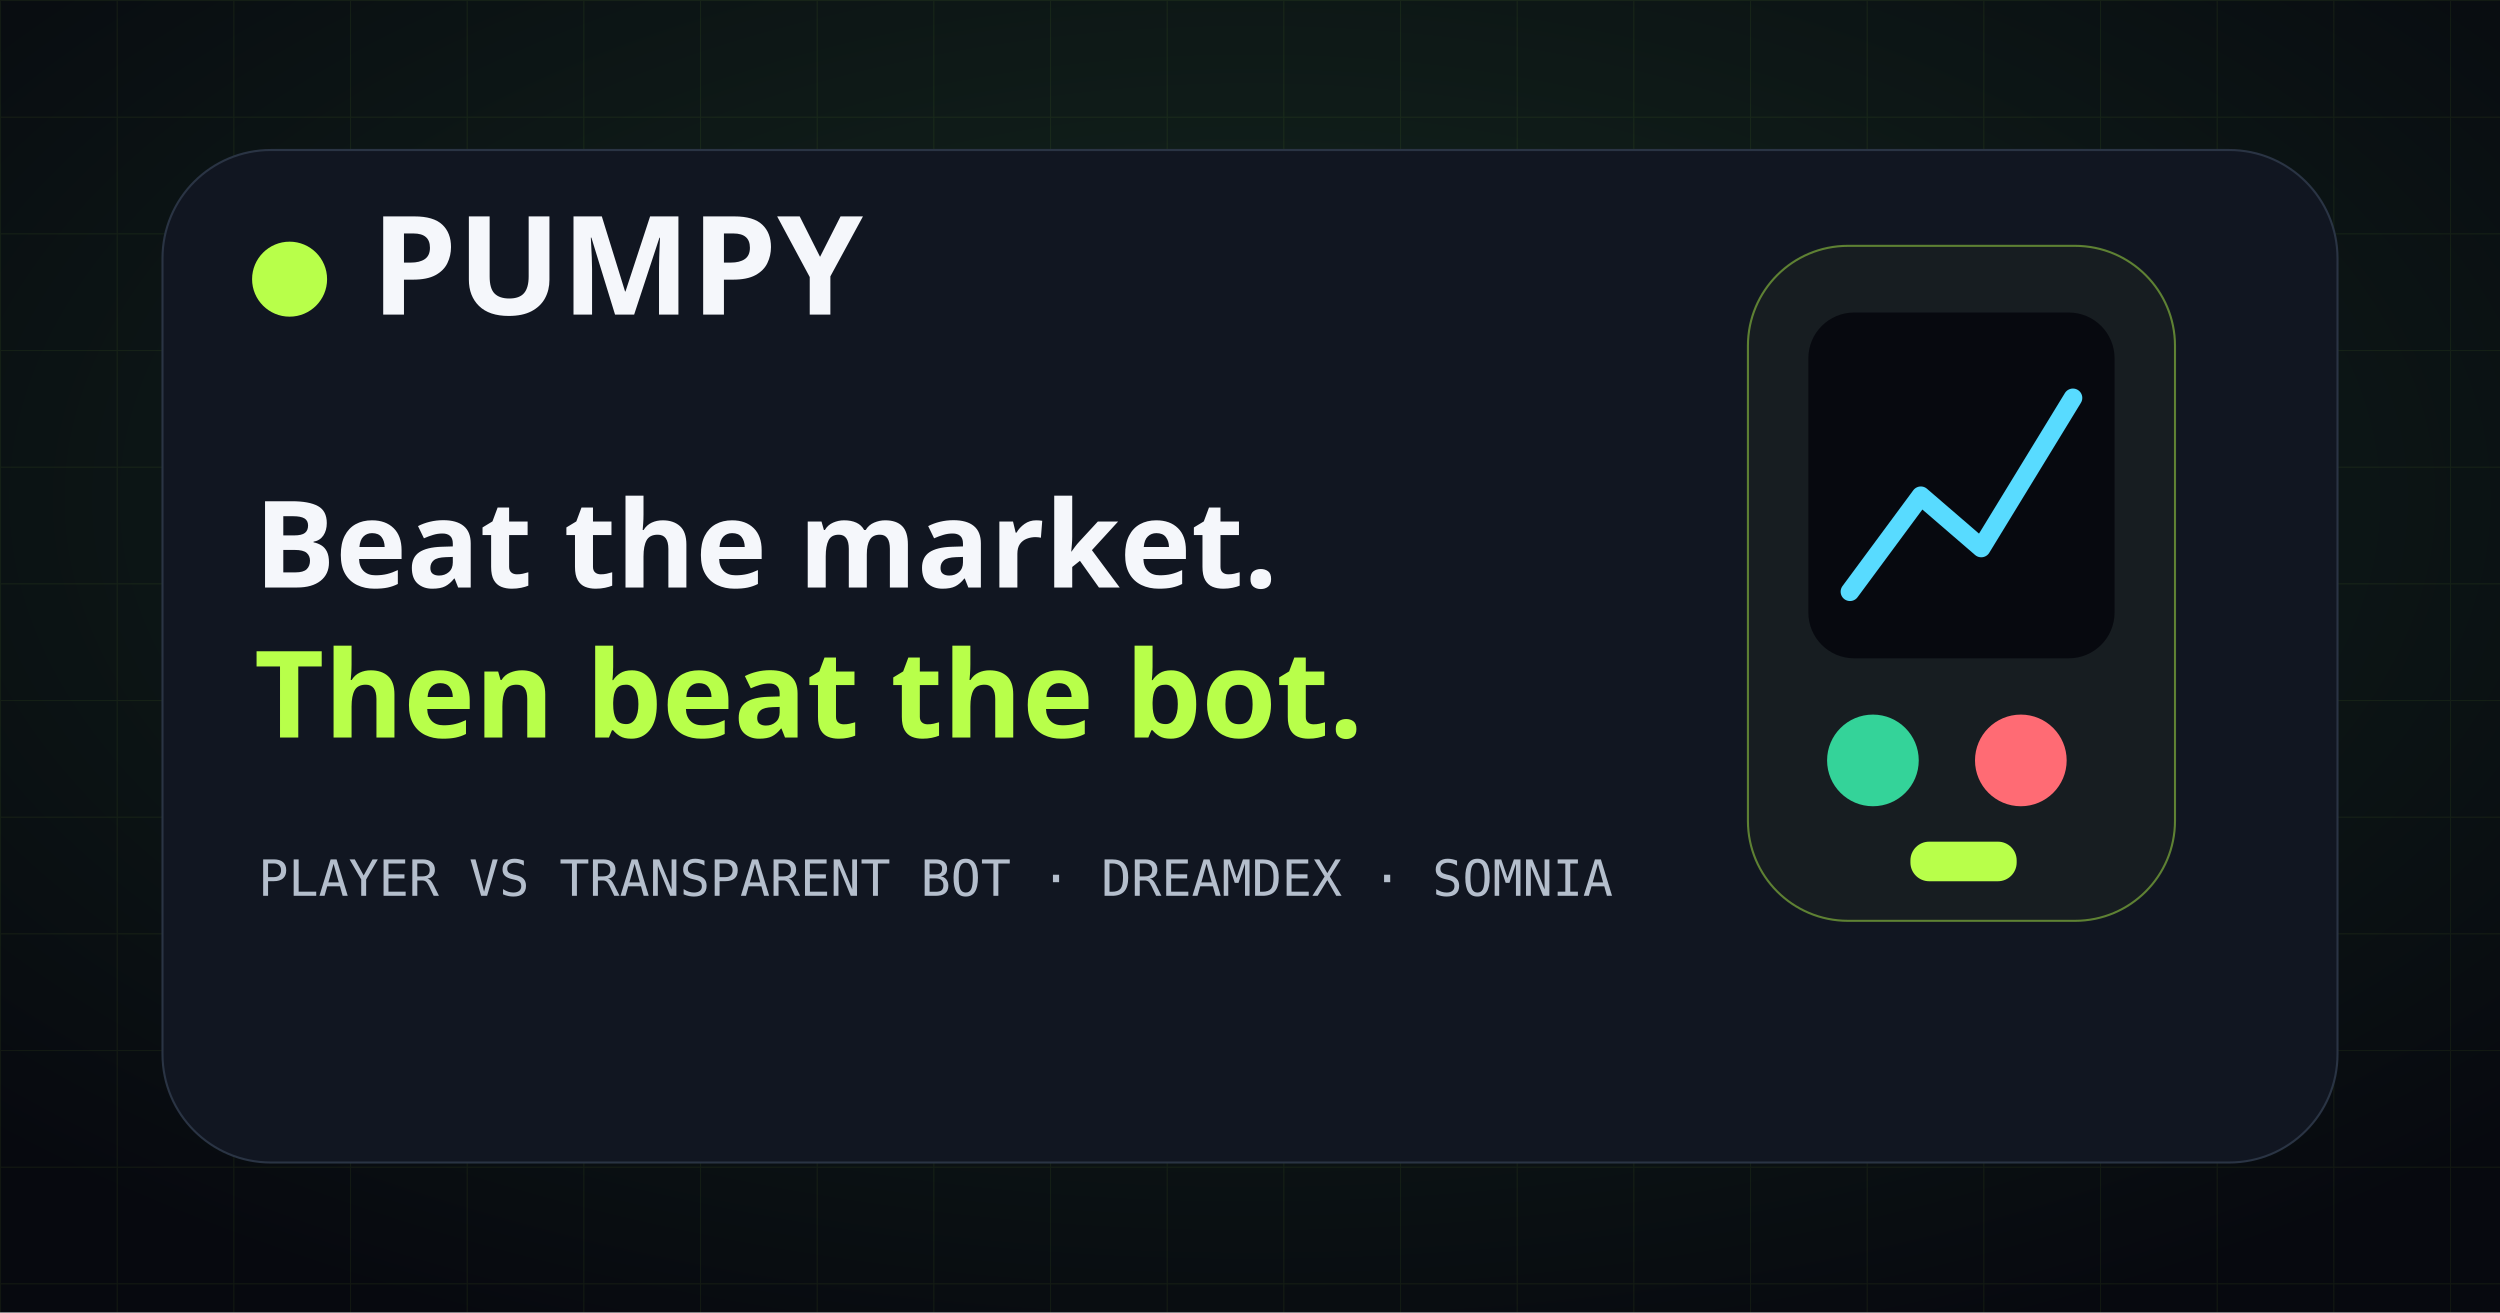
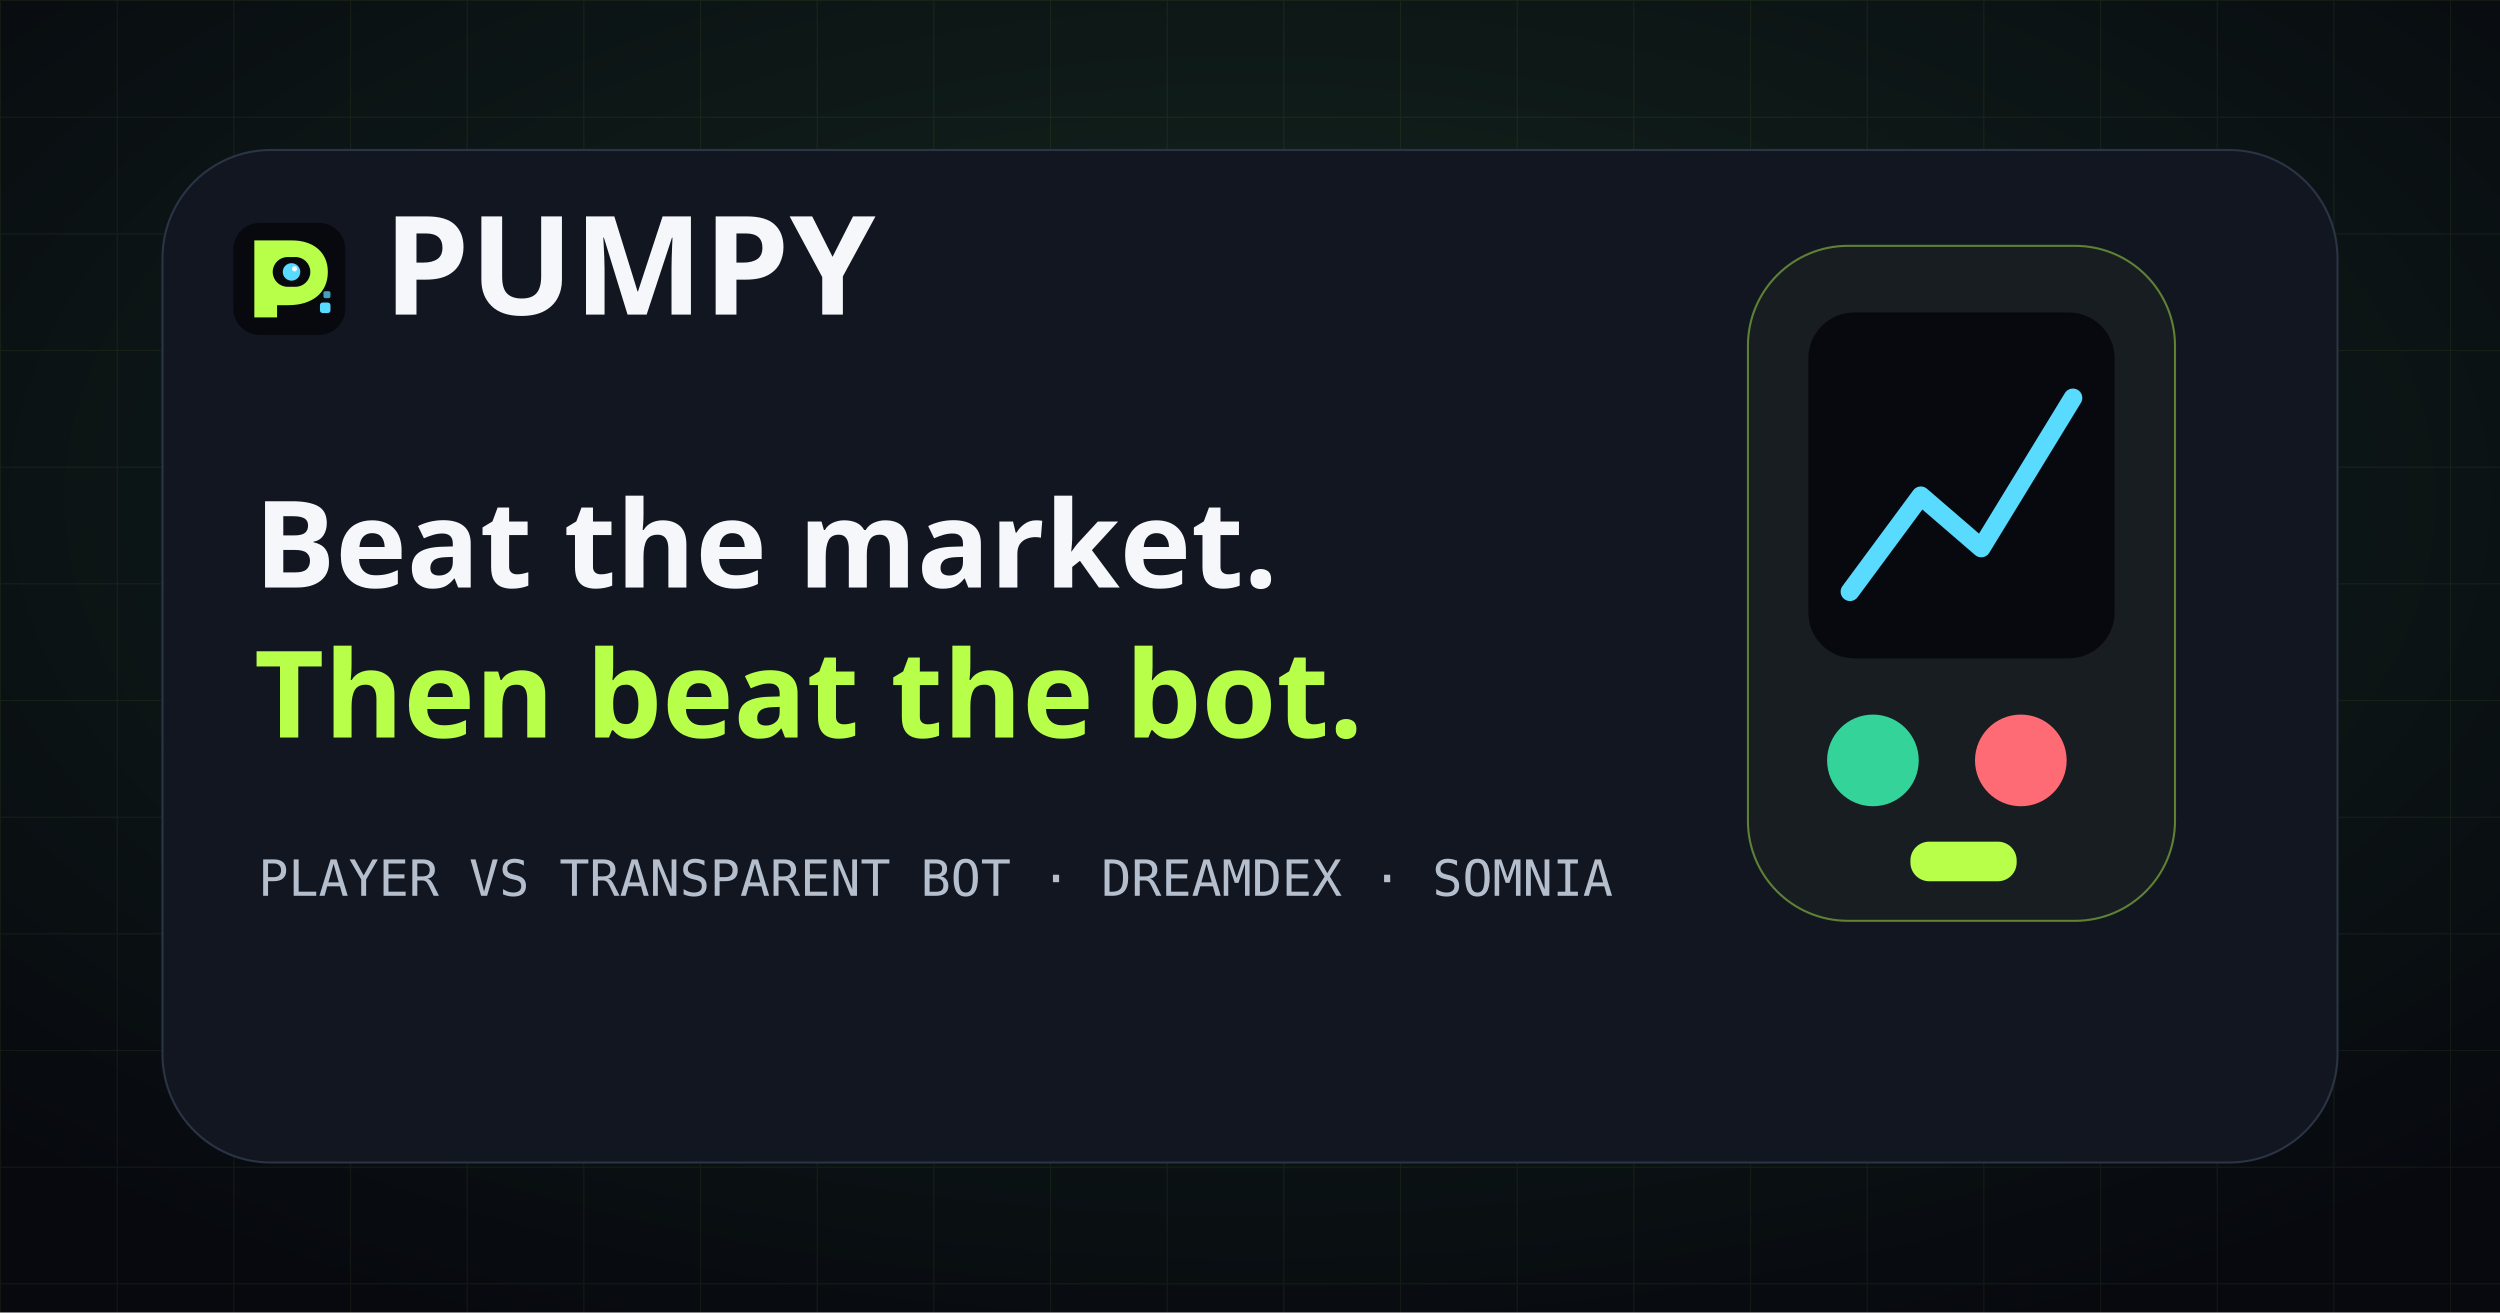
<svg xmlns="http://www.w3.org/2000/svg" viewBox="0 0 1200 630" role="img" aria-label="Pumpy player versus transparent bot">
  <defs>
    <radialGradient id="g" cx="50%" cy="38%" r="70%">
      <stop offset="0" stop-color="#15291f" />
      <stop offset="1" stop-color="#07090f" />
    </radialGradient>
    <pattern id="grid" width="56" height="56" patternUnits="userSpaceOnUse">
      <path d="M56 0H0v56" fill="none" stroke="#b8ff4a" stroke-opacity=".06" />
    </pattern>
  </defs>
  <rect width="1200" height="630" fill="url(#g)" />
  <rect width="1200" height="630" fill="url(#grid)" />
  <rect x="78" y="72" width="1044" height="486" rx="52" fill="#111621" stroke="#2a3444" />
-   <circle cx="139" cy="134" r="18" fill="#b8ff4a" />
-   <text x="178" y="151" fill="#f5f7fb" font-family="system-ui,sans-serif" font-size="66" font-weight="900">PUMPY</text>
+   <g transform="translate(112 107) scale(.42)">
+     <rect width="128" height="128" rx="30" fill="#07090f" />
+     <path fill="#b8ff4a" d="M24 20h43c25 0 41 14 41 36 0 24-18 38-45 38H50v14H24V20Z" />
+     <rect x="45" y="39" width="43" height="34" rx="17" fill="#07090f" />
+     <circle cx="66.5" cy="56" r="10" fill="#58dbff" />
+     <circle cx="70" cy="52.5" r="3" fill="#f5f7fb" />
+     <rect x="99" y="91" width="12" height="12" rx="3" fill="#58dbff" />
+     <rect x="103" y="78" width="8" height="8" rx="2" fill="#58dbff" opacity=".72" />
+   </g>
+   <text x="184" y="151" fill="#f5f7fb" font-family="system-ui,sans-serif" font-size="66" font-weight="900">PUMPY</text>
  <text x="122" y="282" fill="#f5f7fb" font-family="system-ui,sans-serif" font-size="58" font-weight="850">Beat the market.</text>
  <text x="122" y="354" fill="#b8ff4a" font-family="system-ui,sans-serif" font-size="58" font-weight="850">Then beat the bot.</text>
  <text x="124" y="430" fill="#b4becc" font-family="ui-monospace,monospace" font-size="24">PLAYER VS TRANSPARENT BOT · DREAMDEX · SOMNIA</text>
  <rect x="839" y="118" width="205" height="324" rx="48" fill="#171d21" stroke="#b8ff4a" stroke-opacity=".45" />
  <rect x="868" y="150" width="147" height="166" rx="22" fill="#07090f" />
  <path d="M888 284l34-46 29 25 44-72" fill="none" stroke="#58dbff" stroke-width="9" stroke-linecap="round" stroke-linejoin="round" />
  <circle cx="899" cy="365" r="22" fill="#34d399" />
  <circle cx="970" cy="365" r="22" fill="#ff6b74" />
  <rect x="917" y="404" width="51" height="19" rx="9" fill="#b8ff4a" />
</svg>
